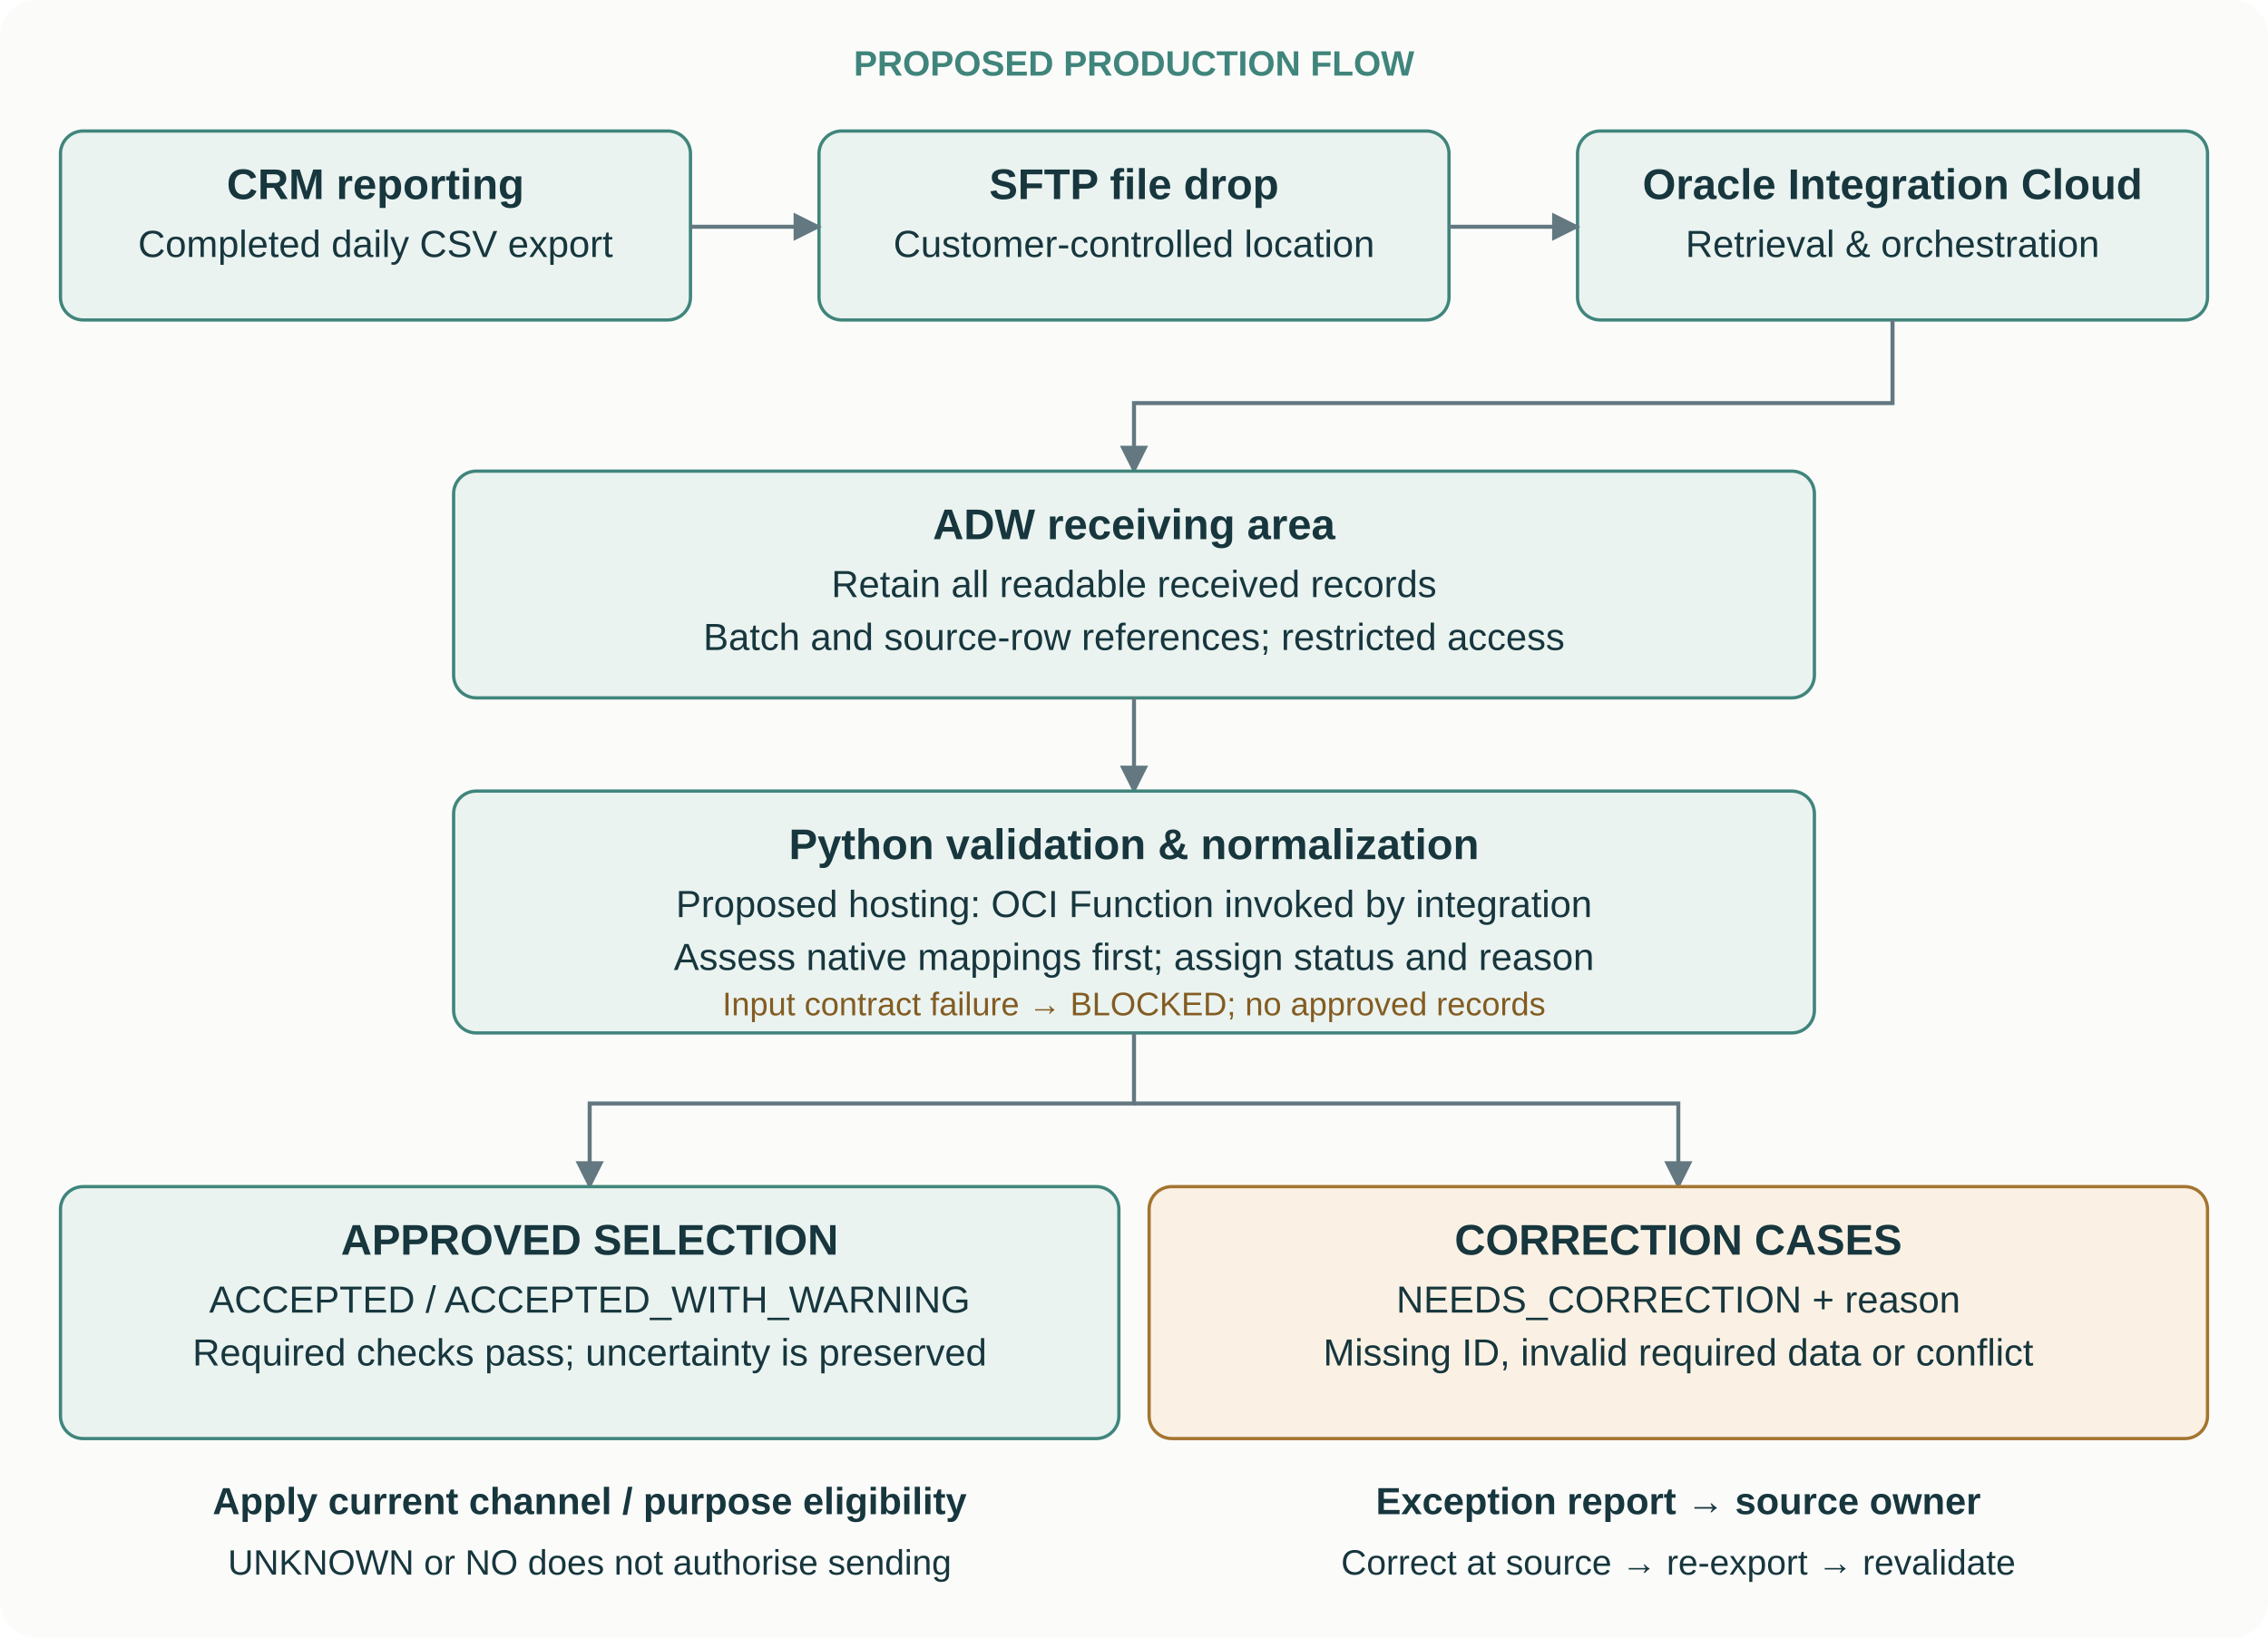
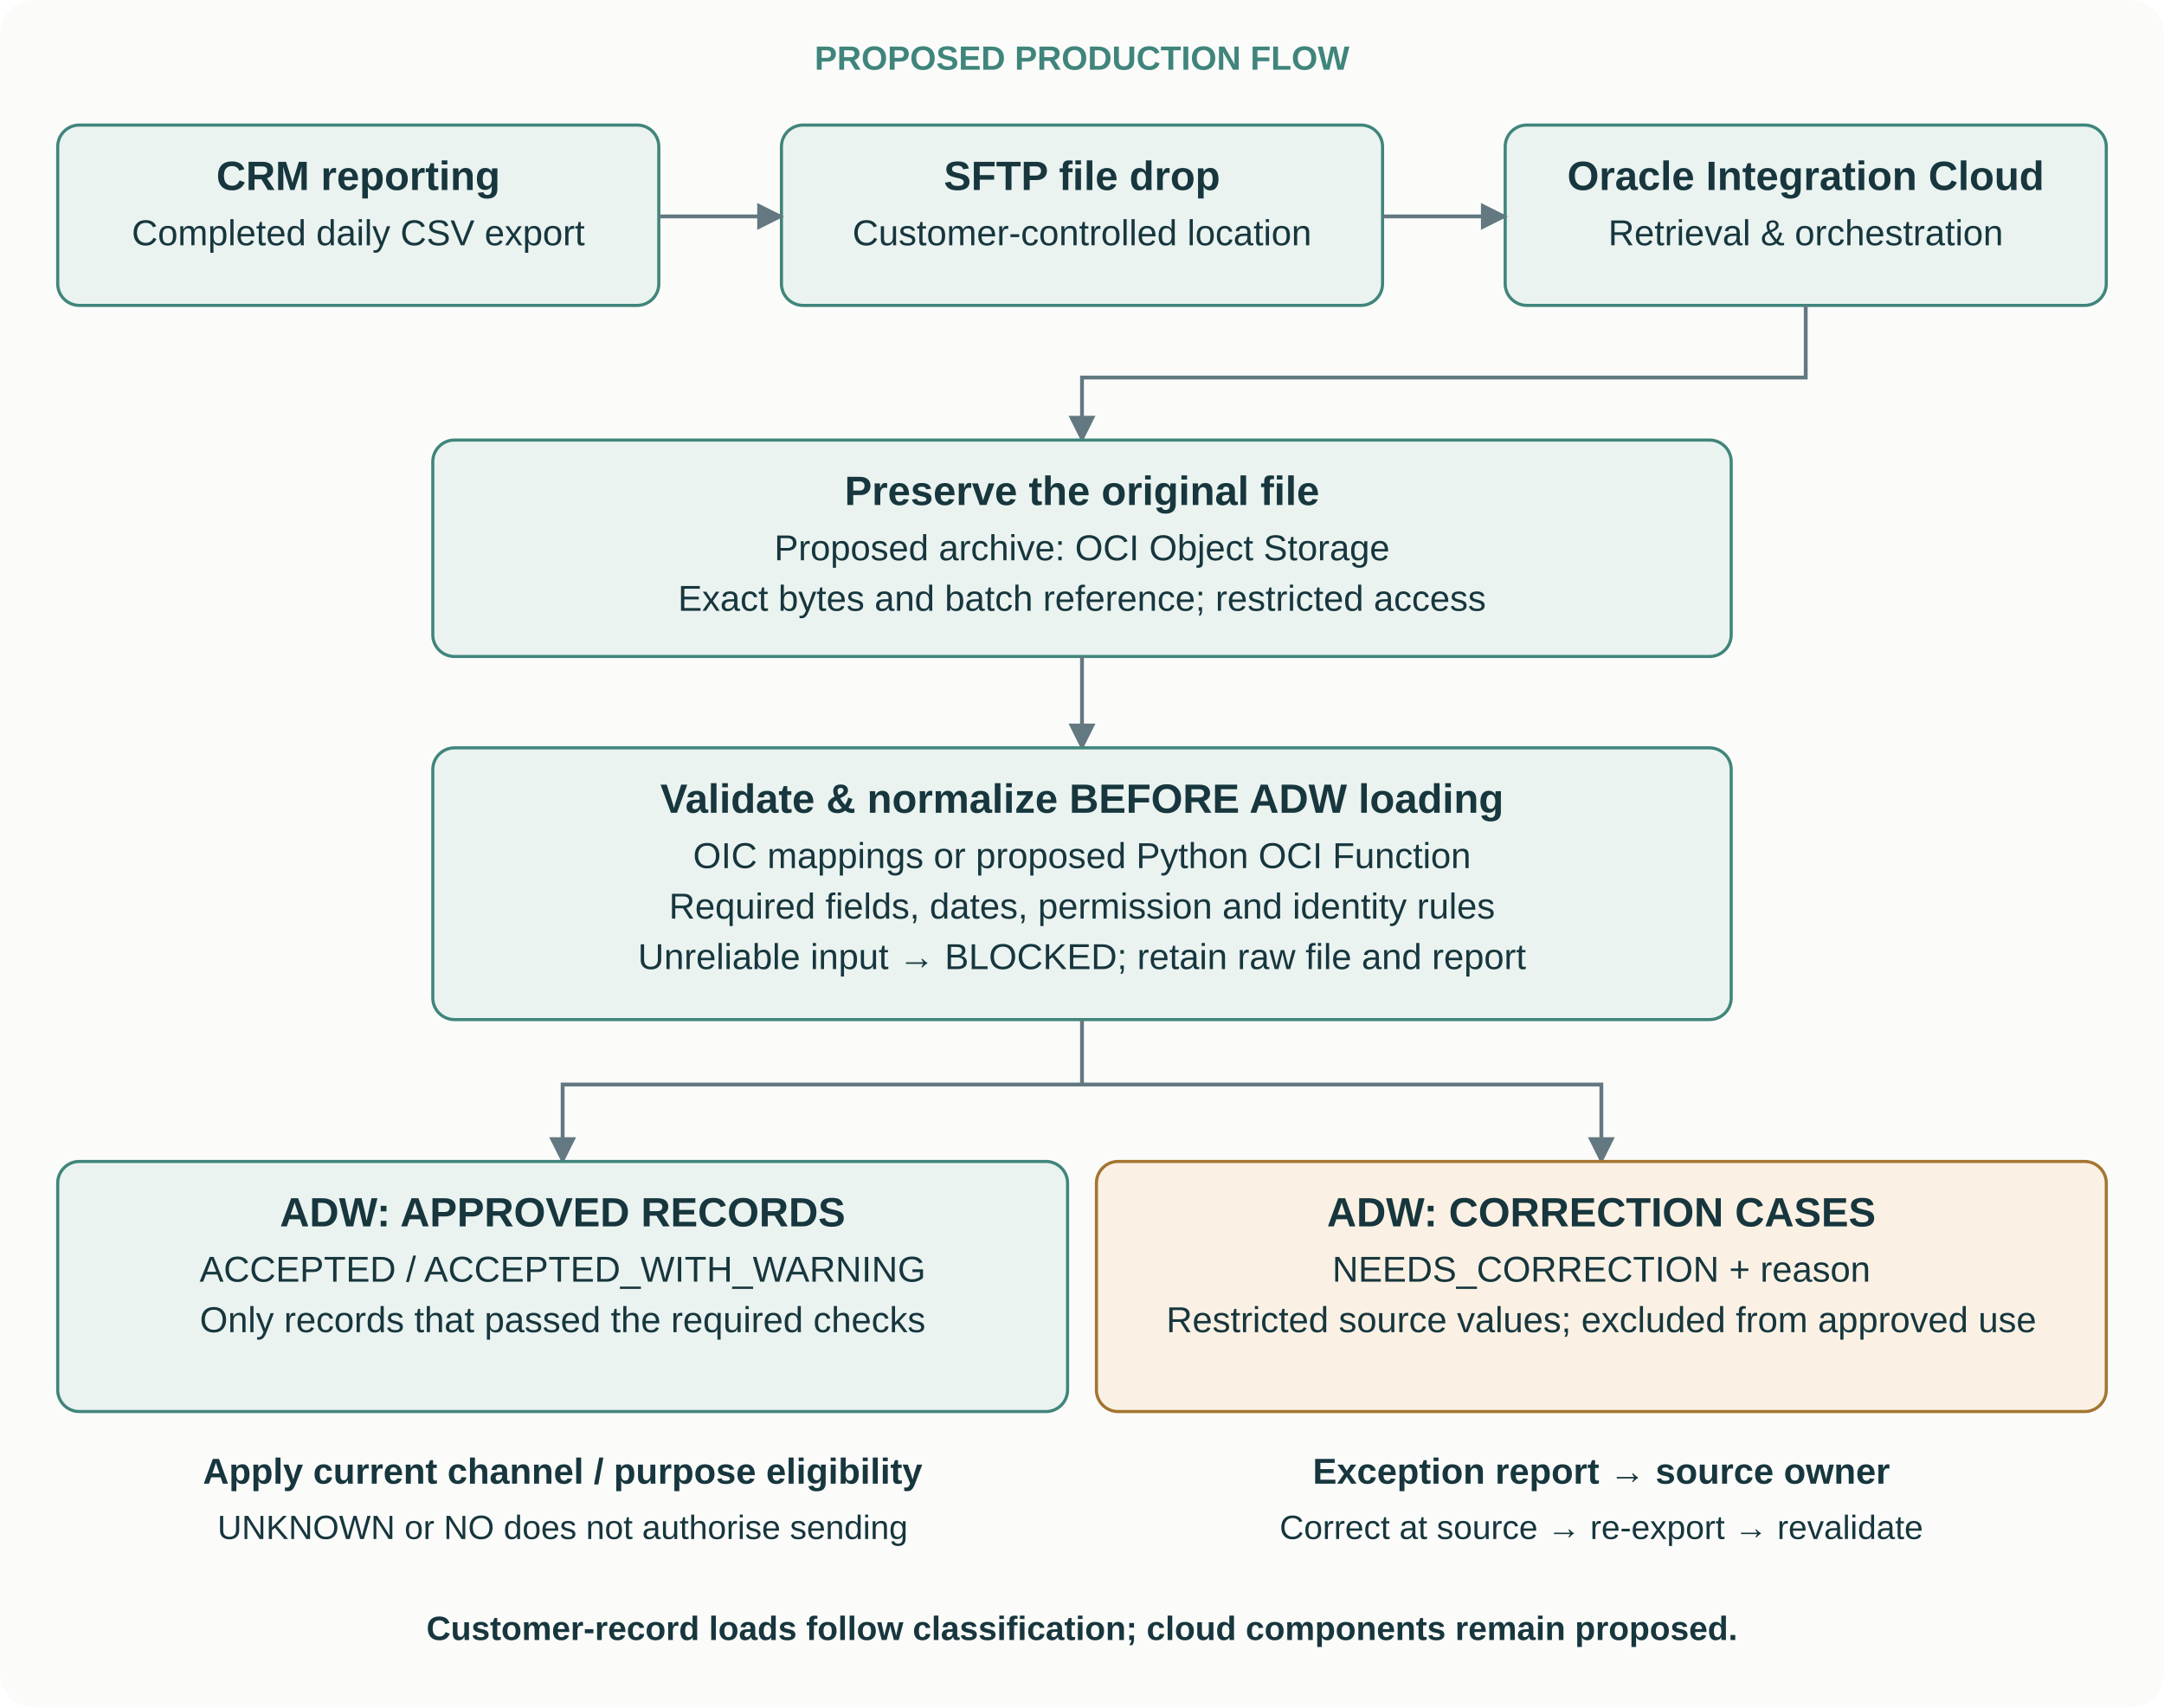
- <svg xmlns="http://www.w3.org/2000/svg" width="900" height="650" viewBox="0 0 900 650" role="img" aria-labelledby="title desc">
+ <svg xmlns="http://www.w3.org/2000/svg" width="900" height="710" viewBox="0 0 900 710" role="img" aria-labelledby="title desc">
  <defs>
    <marker id="arrow" viewBox="0 0 10 10" refX="9" refY="5" markerWidth="7" markerHeight="7" orient="auto-start-reverse">
-       <path d="M 0 0 L 10 5 L 0 10 z" fill="#637880" />
+       <path d="M0 0L10 5L0 10Z" fill="#637880" />
    </marker>
  </defs>
-   <rect width="900" height="650" rx="14" fill="#fbfcfa" />
-   <text x="450" y="30" text-anchor="middle" font-family="Arial,Helvetica,sans-serif" font-size="14" font-weight="700" fill="#40857b">PROPOSED PRODUCTION FLOW</text>
+   <rect width="900" height="710" rx="14" fill="#fbfcfa" />
+   <text x="450" y="29" text-anchor="middle" font-family="Arial,Helvetica,sans-serif" font-size="14" font-weight="700" fill="#40857b">PROPOSED PRODUCTION FLOW</text>
  <rect x="24" y="52" width="250" height="75" rx="9" fill="#eaf3f0" stroke="#40857b" stroke-width="1.3" />
  <text x="149.0" y="79" text-anchor="middle" font-family="Arial,Helvetica,sans-serif" font-size="17" font-weight="700" fill="#17363d">CRM reporting</text>
  <text x="149.0" y="102" text-anchor="middle" font-family="Arial,Helvetica,sans-serif" font-size="15" font-weight="400" fill="#17363d">Completed daily CSV export</text>
  <rect x="325" y="52" width="250" height="75" rx="9" fill="#eaf3f0" stroke="#40857b" stroke-width="1.3" />
  <text x="450.0" y="79" text-anchor="middle" font-family="Arial,Helvetica,sans-serif" font-size="17" font-weight="700" fill="#17363d">SFTP file drop</text>
  <text x="450.0" y="102" text-anchor="middle" font-family="Arial,Helvetica,sans-serif" font-size="15" font-weight="400" fill="#17363d">Customer-controlled location</text>
  <rect x="626" y="52" width="250" height="75" rx="9" fill="#eaf3f0" stroke="#40857b" stroke-width="1.3" />
  <text x="751.0" y="79" text-anchor="middle" font-family="Arial,Helvetica,sans-serif" font-size="17" font-weight="700" fill="#17363d">Oracle Integration Cloud</text>
  <text x="751.0" y="102" text-anchor="middle" font-family="Arial,Helvetica,sans-serif" font-size="15" font-weight="400" fill="#17363d">Retrieval &amp; orchestration</text>
  <polyline points="274,90 325,90" fill="none" stroke="#637880" stroke-width="1.6" marker-end="url(#arrow)" />
  <polyline points="575,90 626,90" fill="none" stroke="#637880" stroke-width="1.6" marker-end="url(#arrow)" />
-   <polyline points="751,127 751,160 450,160 450,187" fill="none" stroke="#637880" stroke-width="1.6" marker-end="url(#arrow)" />
-   <rect x="180" y="187" width="540" height="90" rx="9" fill="#eaf3f0" stroke="#40857b" stroke-width="1.3" />
-   <text x="450.0" y="214" text-anchor="middle" font-family="Arial,Helvetica,sans-serif" font-size="17" font-weight="700" fill="#17363d">ADW receiving area</text>
-   <text x="450.0" y="237" text-anchor="middle" font-family="Arial,Helvetica,sans-serif" font-size="15" font-weight="400" fill="#17363d">Retain all readable received records</text>
-   <text x="450.0" y="258" text-anchor="middle" font-family="Arial,Helvetica,sans-serif" font-size="15" font-weight="400" fill="#17363d">Batch and source-row references; restricted access</text>
-   <polyline points="450,277 450,314" fill="none" stroke="#637880" stroke-width="1.6" marker-end="url(#arrow)" />
-   <rect x="180" y="314" width="540" height="96" rx="9" fill="#eaf3f0" stroke="#40857b" stroke-width="1.3" />
-   <text x="450.0" y="341" text-anchor="middle" font-family="Arial,Helvetica,sans-serif" font-size="17" font-weight="700" fill="#17363d">Python validation &amp; normalization</text>
-   <text x="450.0" y="364" text-anchor="middle" font-family="Arial,Helvetica,sans-serif" font-size="15" font-weight="400" fill="#17363d">Proposed hosting: OCI Function invoked by integration</text>
-   <text x="450.0" y="385" text-anchor="middle" font-family="Arial,Helvetica,sans-serif" font-size="15" font-weight="400" fill="#17363d">Assess native mappings first; assign status and reason</text>
-   <polyline points="450,410 450,438 234,438 234,471" fill="none" stroke="#637880" stroke-width="1.6" marker-end="url(#arrow)" />
-   <polyline points="450,438 666,438 666,471" fill="none" stroke="#637880" stroke-width="1.6" marker-end="url(#arrow)" />
-   <rect x="24" y="471" width="420" height="100" rx="9" fill="#eaf3f0" stroke="#40857b" stroke-width="1.3" />
-   <text x="234.0" y="498" text-anchor="middle" font-family="Arial,Helvetica,sans-serif" font-size="17" font-weight="700" fill="#17363d">APPROVED SELECTION</text>
-   <text x="234.0" y="521" text-anchor="middle" font-family="Arial,Helvetica,sans-serif" font-size="15" font-weight="400" fill="#17363d">ACCEPTED / ACCEPTED_WITH_WARNING</text>
-   <text x="234.0" y="542" text-anchor="middle" font-family="Arial,Helvetica,sans-serif" font-size="15" font-weight="400" fill="#17363d">Required checks pass; uncertainty is preserved</text>
-   <rect x="456" y="471" width="420" height="100" rx="9" fill="#faf1e4" stroke="#a47530" stroke-width="1.3" />
-   <text x="666.0" y="498" text-anchor="middle" font-family="Arial,Helvetica,sans-serif" font-size="17" font-weight="700" fill="#17363d">CORRECTION CASES</text>
-   <text x="666.0" y="521" text-anchor="middle" font-family="Arial,Helvetica,sans-serif" font-size="15" font-weight="400" fill="#17363d">NEEDS_CORRECTION + reason</text>
-   <text x="666.0" y="542" text-anchor="middle" font-family="Arial,Helvetica,sans-serif" font-size="15" font-weight="400" fill="#17363d">Missing ID, invalid required data or conflict</text>
-   <text x="234" y="601" text-anchor="middle" font-family="Arial,Helvetica,sans-serif" font-size="15" font-weight="700" fill="#17363d">Apply current channel / purpose eligibility</text>
-   <text x="234" y="625" text-anchor="middle" font-family="Arial,Helvetica,sans-serif" font-size="14" font-weight="400" fill="#17363d">UNKNOWN or NO does not authorise sending</text>
-   <text x="666" y="601" text-anchor="middle" font-family="Arial,Helvetica,sans-serif" font-size="15" font-weight="700" fill="#17363d">Exception report → source owner</text>
-   <text x="666" y="625" text-anchor="middle" font-family="Arial,Helvetica,sans-serif" font-size="14" font-weight="400" fill="#17363d">Correct at source → re-export → revalidate</text>
-   <text x="450" y="403" text-anchor="middle" font-family="Arial,Helvetica,sans-serif" font-size="13" fill="#835c22">Input contract failure → BLOCKED; no approved records</text>
+   <polyline points="751,127 751,157 450,157 450,183" fill="none" stroke="#637880" stroke-width="1.6" marker-end="url(#arrow)" />
+   <rect x="180" y="183" width="540" height="90" rx="9" fill="#eaf3f0" stroke="#40857b" stroke-width="1.3" />
+   <text x="450.0" y="210" text-anchor="middle" font-family="Arial,Helvetica,sans-serif" font-size="17" font-weight="700" fill="#17363d">Preserve the original file</text>
+   <text x="450.0" y="233" text-anchor="middle" font-family="Arial,Helvetica,sans-serif" font-size="15" font-weight="400" fill="#17363d">Proposed archive: OCI Object Storage</text>
+   <text x="450.0" y="254" text-anchor="middle" font-family="Arial,Helvetica,sans-serif" font-size="15" font-weight="400" fill="#17363d">Exact bytes and batch reference; restricted access</text>
+   <polyline points="450,273 450,311" fill="none" stroke="#637880" stroke-width="1.6" marker-end="url(#arrow)" />
+   <rect x="180" y="311" width="540" height="113" rx="9" fill="#eaf3f0" stroke="#40857b" stroke-width="1.3" />
+   <text x="450.0" y="338" text-anchor="middle" font-family="Arial,Helvetica,sans-serif" font-size="17" font-weight="700" fill="#17363d">Validate &amp; normalize BEFORE ADW loading</text>
+   <text x="450.0" y="361" text-anchor="middle" font-family="Arial,Helvetica,sans-serif" font-size="15" font-weight="400" fill="#17363d">OIC mappings or proposed Python OCI Function</text>
+   <text x="450.0" y="382" text-anchor="middle" font-family="Arial,Helvetica,sans-serif" font-size="15" font-weight="400" fill="#17363d">Required fields, dates, permission and identity rules</text>
+   <text x="450.0" y="403" text-anchor="middle" font-family="Arial,Helvetica,sans-serif" font-size="15" font-weight="400" fill="#17363d">Unreliable input → BLOCKED; retain raw file and report</text>
+   <polyline points="450,424 450,451 234,451 234,483" fill="none" stroke="#637880" stroke-width="1.6" marker-end="url(#arrow)" />
+   <polyline points="450,451 666,451 666,483" fill="none" stroke="#637880" stroke-width="1.6" marker-end="url(#arrow)" />
+   <rect x="24" y="483" width="420" height="104" rx="9" fill="#eaf3f0" stroke="#40857b" stroke-width="1.3" />
+   <text x="234.0" y="510" text-anchor="middle" font-family="Arial,Helvetica,sans-serif" font-size="17" font-weight="700" fill="#17363d">ADW: APPROVED RECORDS</text>
+   <text x="234.0" y="533" text-anchor="middle" font-family="Arial,Helvetica,sans-serif" font-size="15" font-weight="400" fill="#17363d">ACCEPTED / ACCEPTED_WITH_WARNING</text>
+   <text x="234.0" y="554" text-anchor="middle" font-family="Arial,Helvetica,sans-serif" font-size="15" font-weight="400" fill="#17363d">Only records that passed the required checks</text>
+   <rect x="456" y="483" width="420" height="104" rx="9" fill="#faf1e4" stroke="#a47530" stroke-width="1.3" />
+   <text x="666.0" y="510" text-anchor="middle" font-family="Arial,Helvetica,sans-serif" font-size="17" font-weight="700" fill="#17363d">ADW: CORRECTION CASES</text>
+   <text x="666.0" y="533" text-anchor="middle" font-family="Arial,Helvetica,sans-serif" font-size="15" font-weight="400" fill="#17363d">NEEDS_CORRECTION + reason</text>
+   <text x="666.0" y="554" text-anchor="middle" font-family="Arial,Helvetica,sans-serif" font-size="15" font-weight="400" fill="#17363d">Restricted source values; excluded from approved use</text>
+   <text x="234" y="617" text-anchor="middle" font-family="Arial,Helvetica,sans-serif" font-size="15" font-weight="700" fill="#17363d">Apply current channel / purpose eligibility</text>
+   <text x="234" y="640" text-anchor="middle" font-family="Arial,Helvetica,sans-serif" font-size="14" font-weight="400" fill="#17363d">UNKNOWN or NO does not authorise sending</text>
+   <text x="666" y="617" text-anchor="middle" font-family="Arial,Helvetica,sans-serif" font-size="15" font-weight="700" fill="#17363d">Exception report → source owner</text>
+   <text x="666" y="640" text-anchor="middle" font-family="Arial,Helvetica,sans-serif" font-size="14" font-weight="400" fill="#17363d">Correct at source → re-export → revalidate</text>
+   <text x="450" y="682" text-anchor="middle" font-family="Arial,Helvetica,sans-serif" font-size="14" font-weight="700" fill="#17363d">Customer-record loads follow classification; cloud components remain proposed.</text>
</svg>
